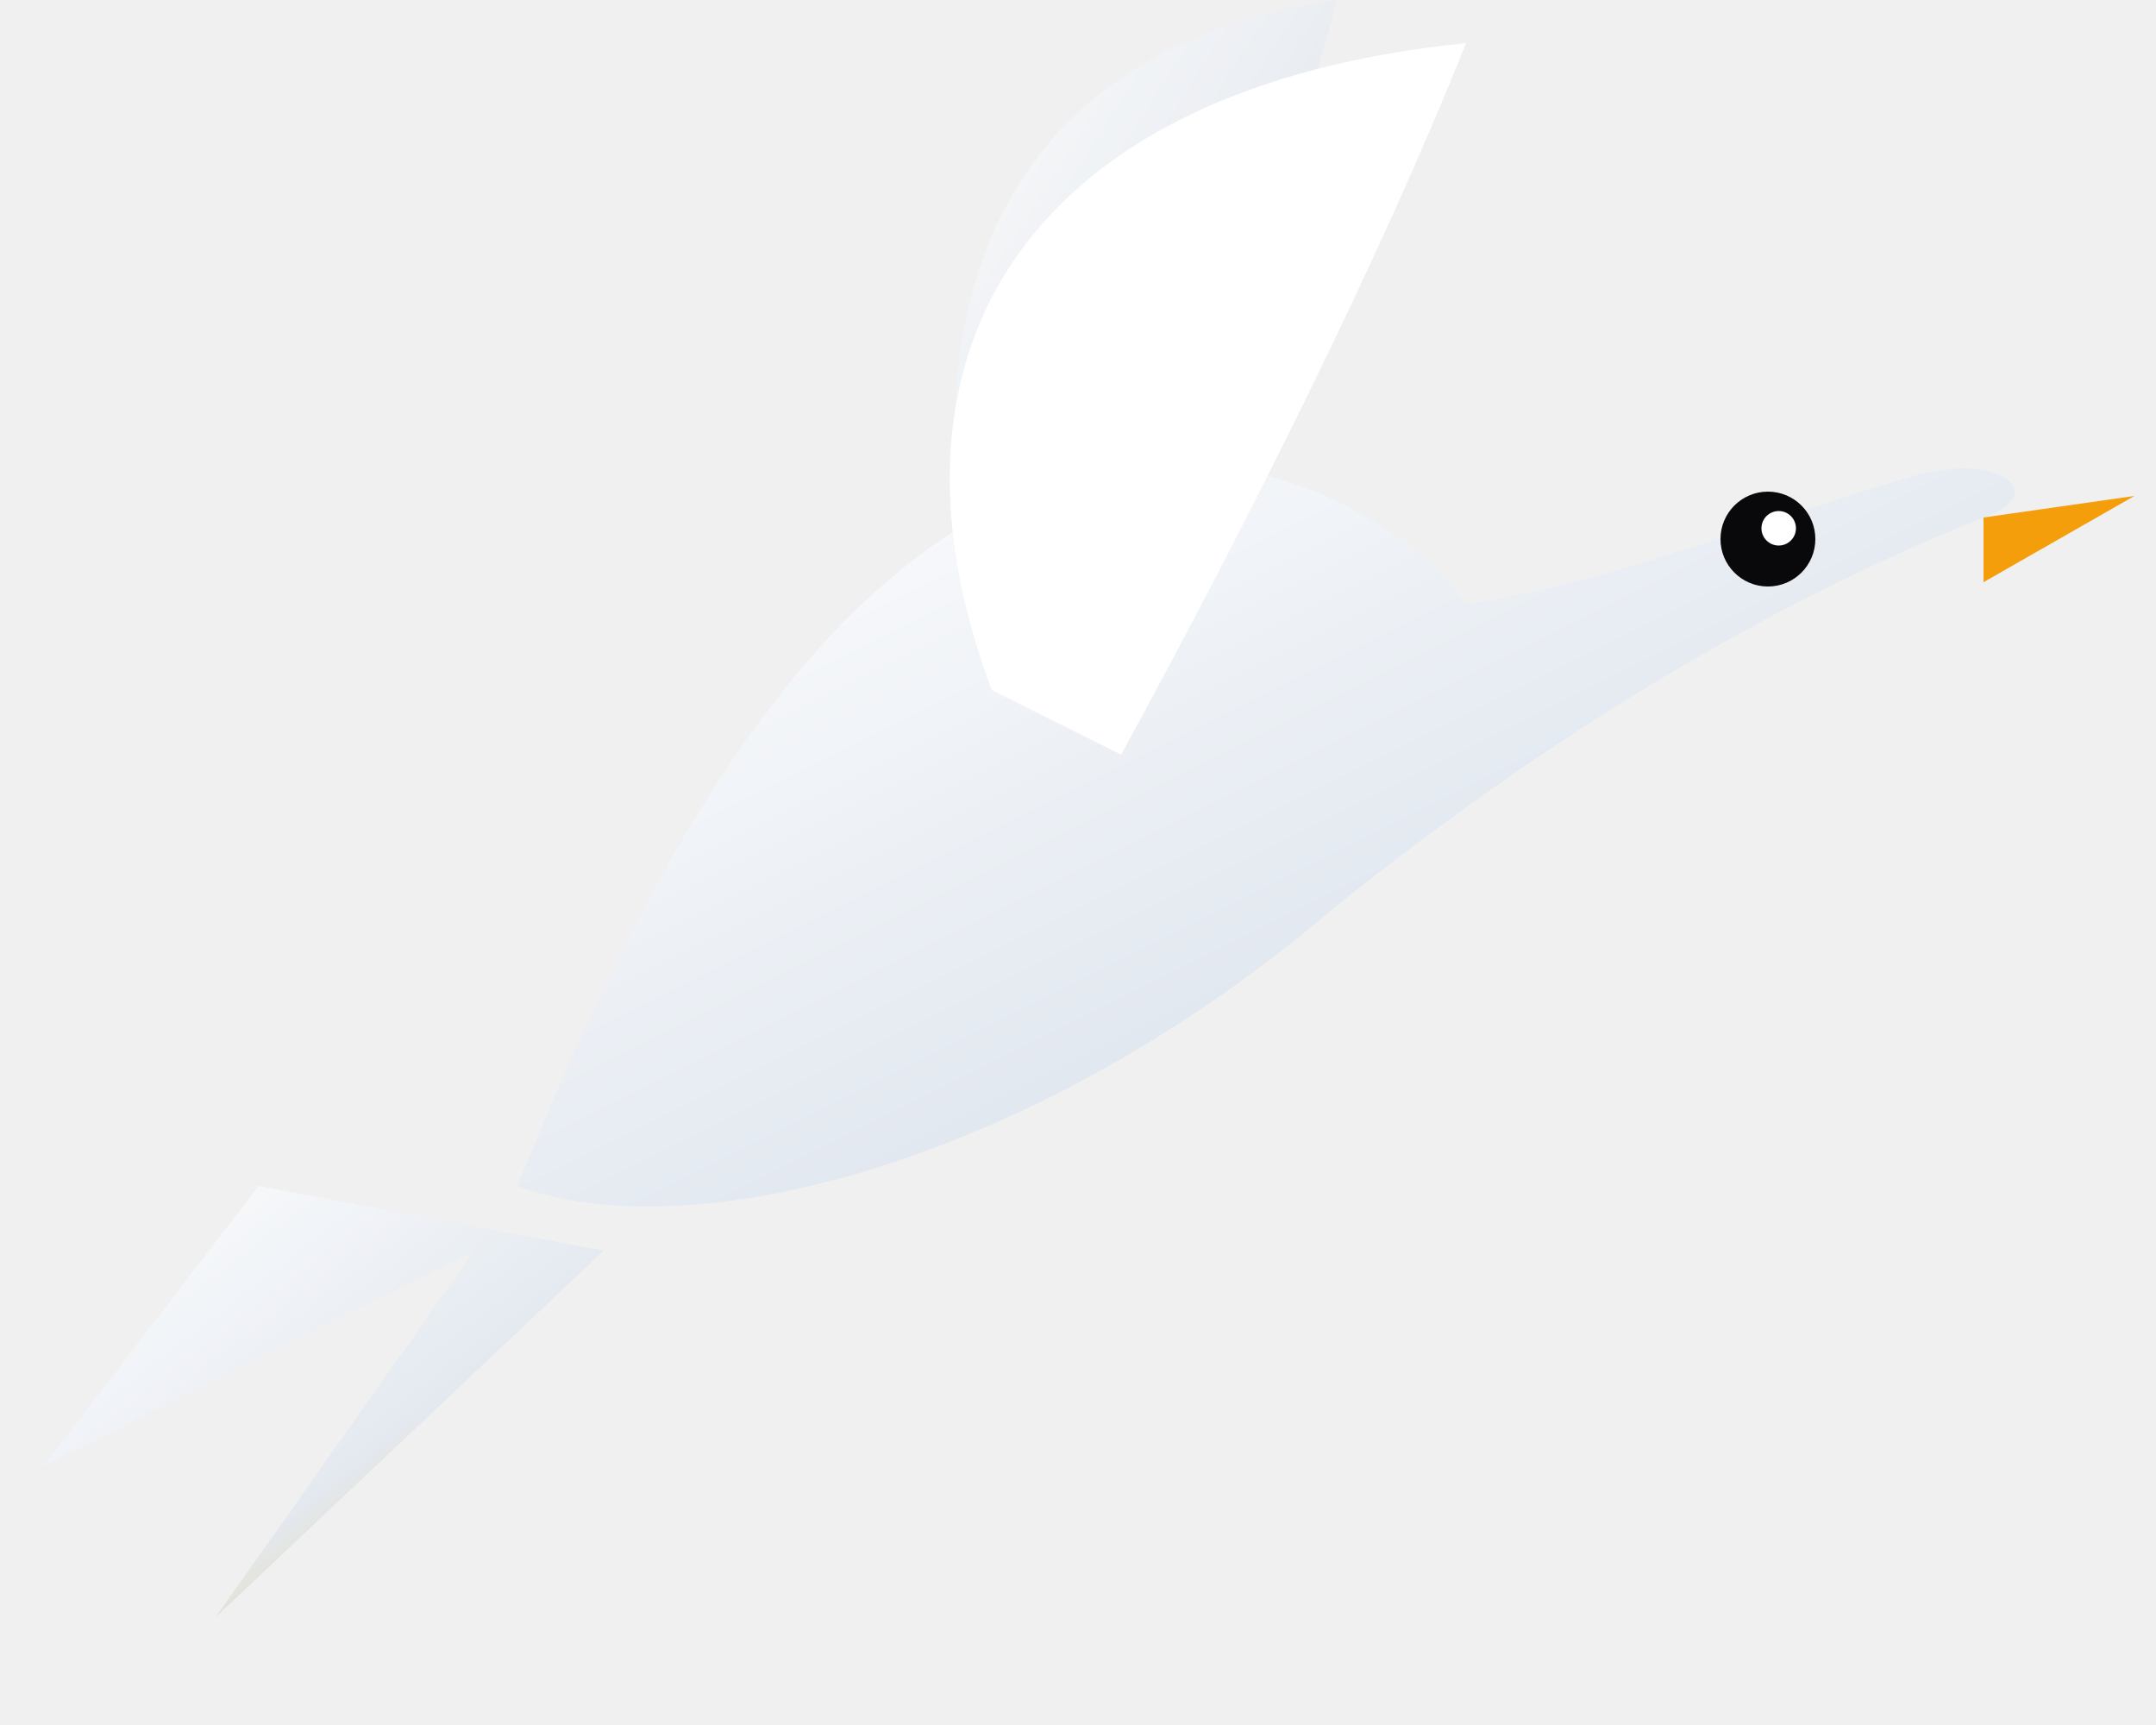
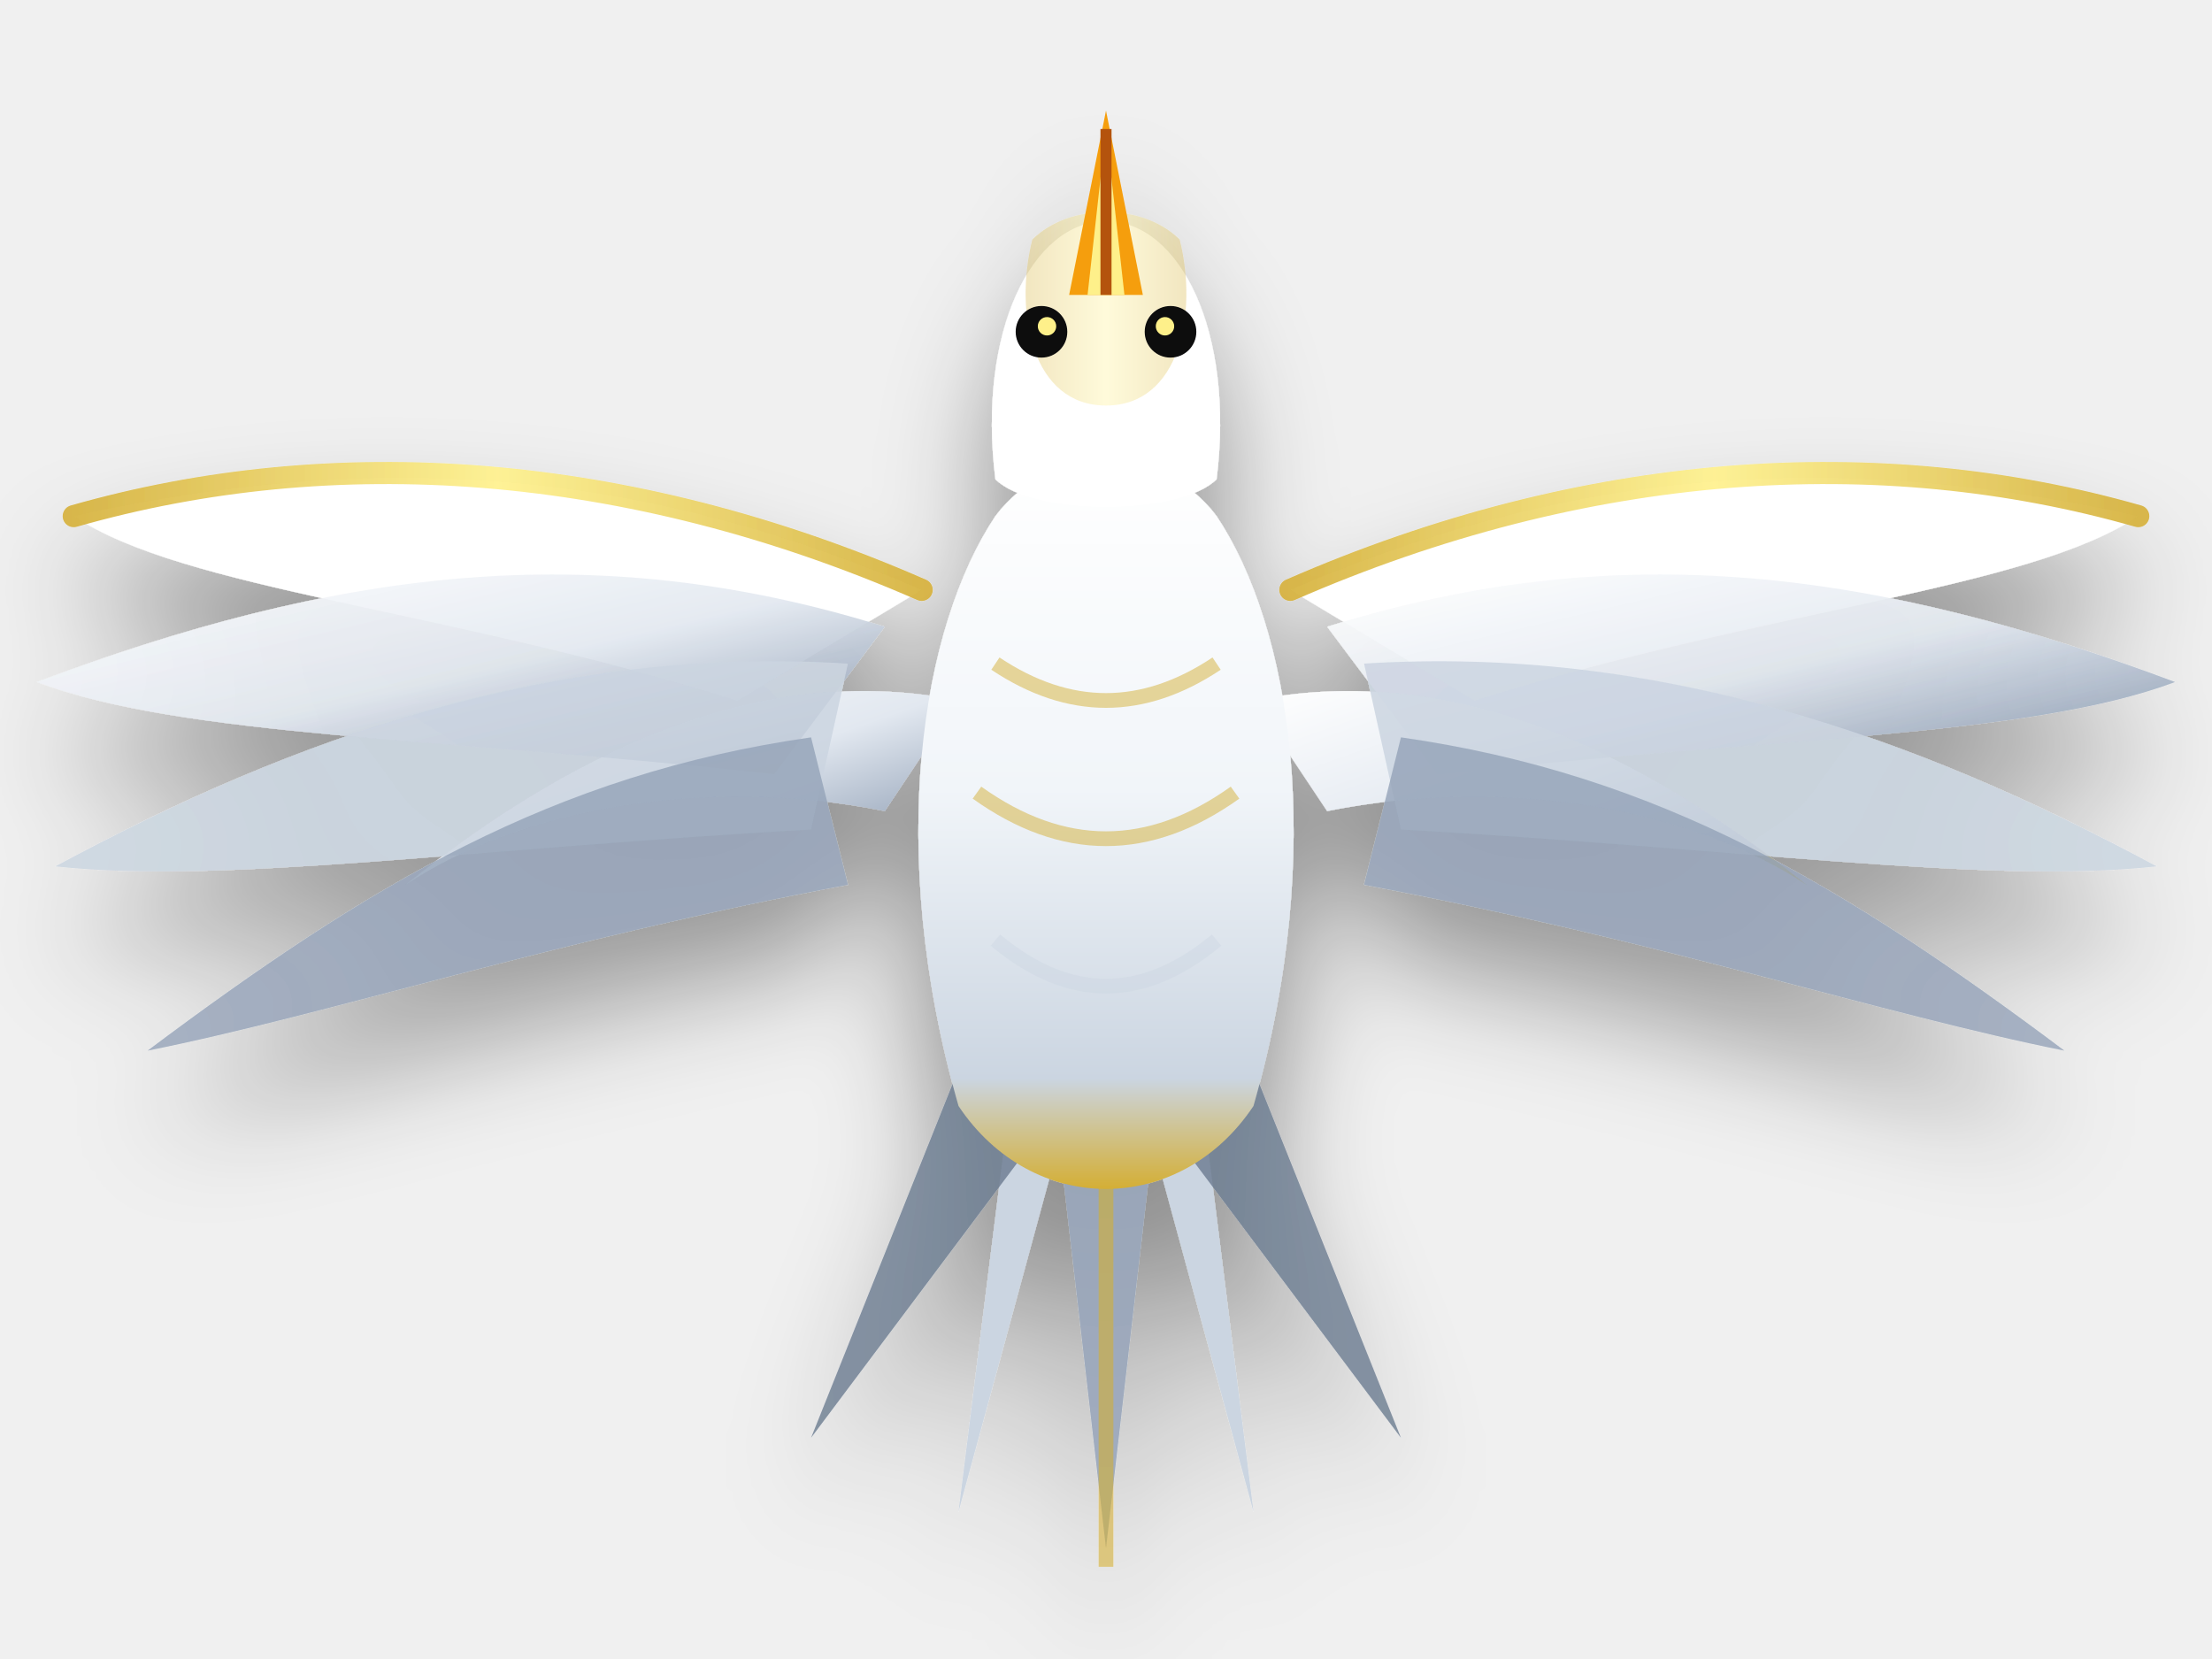
- <svg xmlns="http://www.w3.org/2000/svg" viewBox="0 0 100 80" width="100" height="80" fill="currentColor">
+ <svg xmlns="http://www.w3.org/2000/svg" viewBox="0 0 120 90" width="120" height="90" fill="none">
  <defs>
-     <linearGradient id="sparrowGrad" x1="0%" y1="0%" x2="100%" y2="100%">
+     <linearGradient id="birdBodyGrad" x1="50%" y1="0%" x2="50%" y2="100%">
      <stop offset="0%" stop-color="#ffffff" />
-       <stop offset="60%" stop-color="#e2e8f0" />
+       <stop offset="45%" stop-color="#f1f5f9" />
+       <stop offset="85%" stop-color="#cbd5e1" />
      <stop offset="100%" stop-color="#d4af37" />
    </linearGradient>
+     <linearGradient id="wingPrimaryGrad" x1="0%" y1="0%" x2="100%" y2="100%">
+       <stop offset="0%" stop-color="#ffffff" />
+       <stop offset="50%" stop-color="#e2e8f0" />
+       <stop offset="85%" stop-color="#94a3b8" />
+       <stop offset="100%" stop-color="#d4af37" />
+     </linearGradient>
+     <linearGradient id="goldFeatherGlow" x1="0%" y1="0%" x2="100%" y2="0%">
+       <stop offset="0%" stop-color="#d4af37" stop-opacity="0.9" />
+       <stop offset="50%" stop-color="#fef08a" stop-opacity="0.9" />
+       <stop offset="100%" stop-color="#d4af37" stop-opacity="0.9" />
+     </linearGradient>
+     <filter id="avianDropShadow" x="-20%" y="-20%" width="140%" height="140%">
+       <feDropShadow dx="0" dy="4" stdDeviation="3" flood-color="#000000" flood-opacity="0.4" />
+     </filter>
  </defs>
-   <g class="sparrow-body-group">
-     <path d="M 12 55 L 2 68 L 22 58 L 10 75 L 28 58 Z" fill="url(#sparrowGrad)" opacity="0.9" />
-     <path d="M 24 55 C 32 58 48 54 62 42 C 72 34 82 28 92 24 C 95 23 93 21 89 22 C 82 24 75 27 68 28 C 65 24 58 20 50 22 C 40 25 32 35 24 55 Z" fill="url(#sparrowGrad)" />
-     <polygon points="92,24 99,23 92,27" fill="#f59e0b" />
-     <circle cx="82" cy="25" r="2.2" fill="#09090b" />
-     <circle cx="82.5" cy="24.5" r="0.8" fill="#ffffff" />
-     <path class="sparrow-wing-back" d="M 45 28 C 42 12 48 2 62 0 C 60 8 56 16 52 26 Z" fill="url(#sparrowGrad)" opacity="0.7" />
-     <path class="sparrow-wing-front" d="M 46 32 C 40 16 48 4 68 2 C 64 12 58 24 52 35 Z" fill="#ffffff" />
+   <g class="avian-forward-carrier" filter="url(#avianDropShadow)">
+     <g class="avian-tail-feathers">
+       <path d="M 57 58 L 60 84 L 63 58 Z" fill="#94a3b8" opacity="0.85" />
+       <path d="M 60 58 L 60 85" stroke="#d4af37" stroke-width="0.8" opacity="0.6" />
+       <path d="M 55 58 L 52 82 L 58 60 Z" fill="#cbd5e1" />
+       <path d="M 52 58 L 44 78 L 56 62 Z" fill="#64748b" opacity="0.75" />
+       <path d="M 65 58 L 68 82 L 62 60 Z" fill="#cbd5e1" />
+       <path d="M 68 58 L 76 78 L 64 62 Z" fill="#64748b" opacity="0.75" />
+     </g>
+     <g class="avian-wing-left" id="avianWingLeft">
+       <path d="M 52 38 C 42 36, 32 40, 22 48 C 28 44, 38 42, 48 44 Z" fill="url(#wingPrimaryGrad)" />
+       <path d="M 50 32 C 36 26, 22 24, 4 28 C 10 32, 24 33, 40 38 Z" fill="#ffffff" />
+       <path d="M 48 34 C 32 29, 18 31, 2 37 C 10 40, 24 40, 42 42 Z" fill="url(#wingPrimaryGrad)" opacity="0.9" />
+       <path d="M 46 36 C 30 35, 16 40, 3 47 C 12 48, 26 46, 44 45 Z" fill="#cbd5e1" opacity="0.85" />
+       <path d="M 44 40 C 30 42, 20 48, 8 57 C 18 55, 30 51, 46 48 Z" fill="#94a3b8" opacity="0.8" />
+       <path d="M 50 32 C 34 25, 18 24, 4 28" stroke="url(#goldFeatherGlow)" stroke-width="1.2" stroke-linecap="round" />
+     </g>
+     <g class="avian-wing-right" id="avianWingRight">
+       <path d="M 68 38 C 78 36, 88 40, 98 48 C 92 44, 82 42, 72 44 Z" fill="url(#wingPrimaryGrad)" />
+       <path d="M 70 32 C 84 26, 98 24, 116 28 C 110 32, 96 33, 80 38 Z" fill="#ffffff" />
+       <path d="M 72 34 C 88 29, 102 31, 118 37 C 110 40, 96 40, 78 42 Z" fill="url(#wingPrimaryGrad)" opacity="0.9" />
+       <path d="M 74 36 C 90 35, 104 40, 117 47 C 108 48, 94 46, 76 45 Z" fill="#cbd5e1" opacity="0.85" />
+       <path d="M 76 40 C 90 42, 100 48, 112 57 C 102 55, 90 51, 74 48 Z" fill="#94a3b8" opacity="0.8" />
+       <path d="M 70 32 C 86 25, 102 24, 116 28" stroke="url(#goldFeatherGlow)" stroke-width="1.2" stroke-linecap="round" />
+     </g>
+     <g class="avian-torso">
+       <path d="M 54 28 C 50 34, 48 46, 52 60 C 56 66, 64 66, 68 60 C 72 46, 70 34, 66 28 C 63 24, 57 24, 54 28 Z" fill="url(#birdBodyGrad)" />
+       <path d="M 54 36 Q 60 40 66 36" stroke="#d4af37" stroke-width="0.8" opacity="0.5" fill="none" />
+       <path d="M 53 43 Q 60 48 67 43" stroke="#d4af37" stroke-width="0.8" opacity="0.5" fill="none" />
+       <path d="M 54 51 Q 60 56 66 51" stroke="#cbd5e1" stroke-width="0.8" opacity="0.4" fill="none" />
+     </g>
+     <g class="avian-head">
+       <path d="M 54 26 C 53 18, 56 12, 60 12 C 64 12, 67 18, 66 26 C 64 28, 56 28, 54 26 Z" fill="#ffffff" />
+       <path d="M 56 13 C 58 11, 62 11, 64 13 C 65 17, 64 22, 60 22 C 56 22, 55 17, 56 13 Z" fill="url(#goldFeatherGlow)" opacity="0.35" />
+       <polygon points="58,16 62,16 60,6" fill="#f59e0b" />
+       <polygon points="59,16 61,16 60,7" fill="#fef08a" />
+       <line x1="60" y1="7" x2="60" y2="16" stroke="#b45309" stroke-width="0.6" />
+       <circle cx="56.5" cy="18" r="1.4" fill="#09090b" />
+       <circle cx="56.8" cy="17.7" r="0.5" fill="#fef08a" />
+       <circle cx="63.5" cy="18" r="1.4" fill="#09090b" />
+       <circle cx="63.2" cy="17.7" r="0.5" fill="#fef08a" />
+     </g>
  </g>
</svg>
